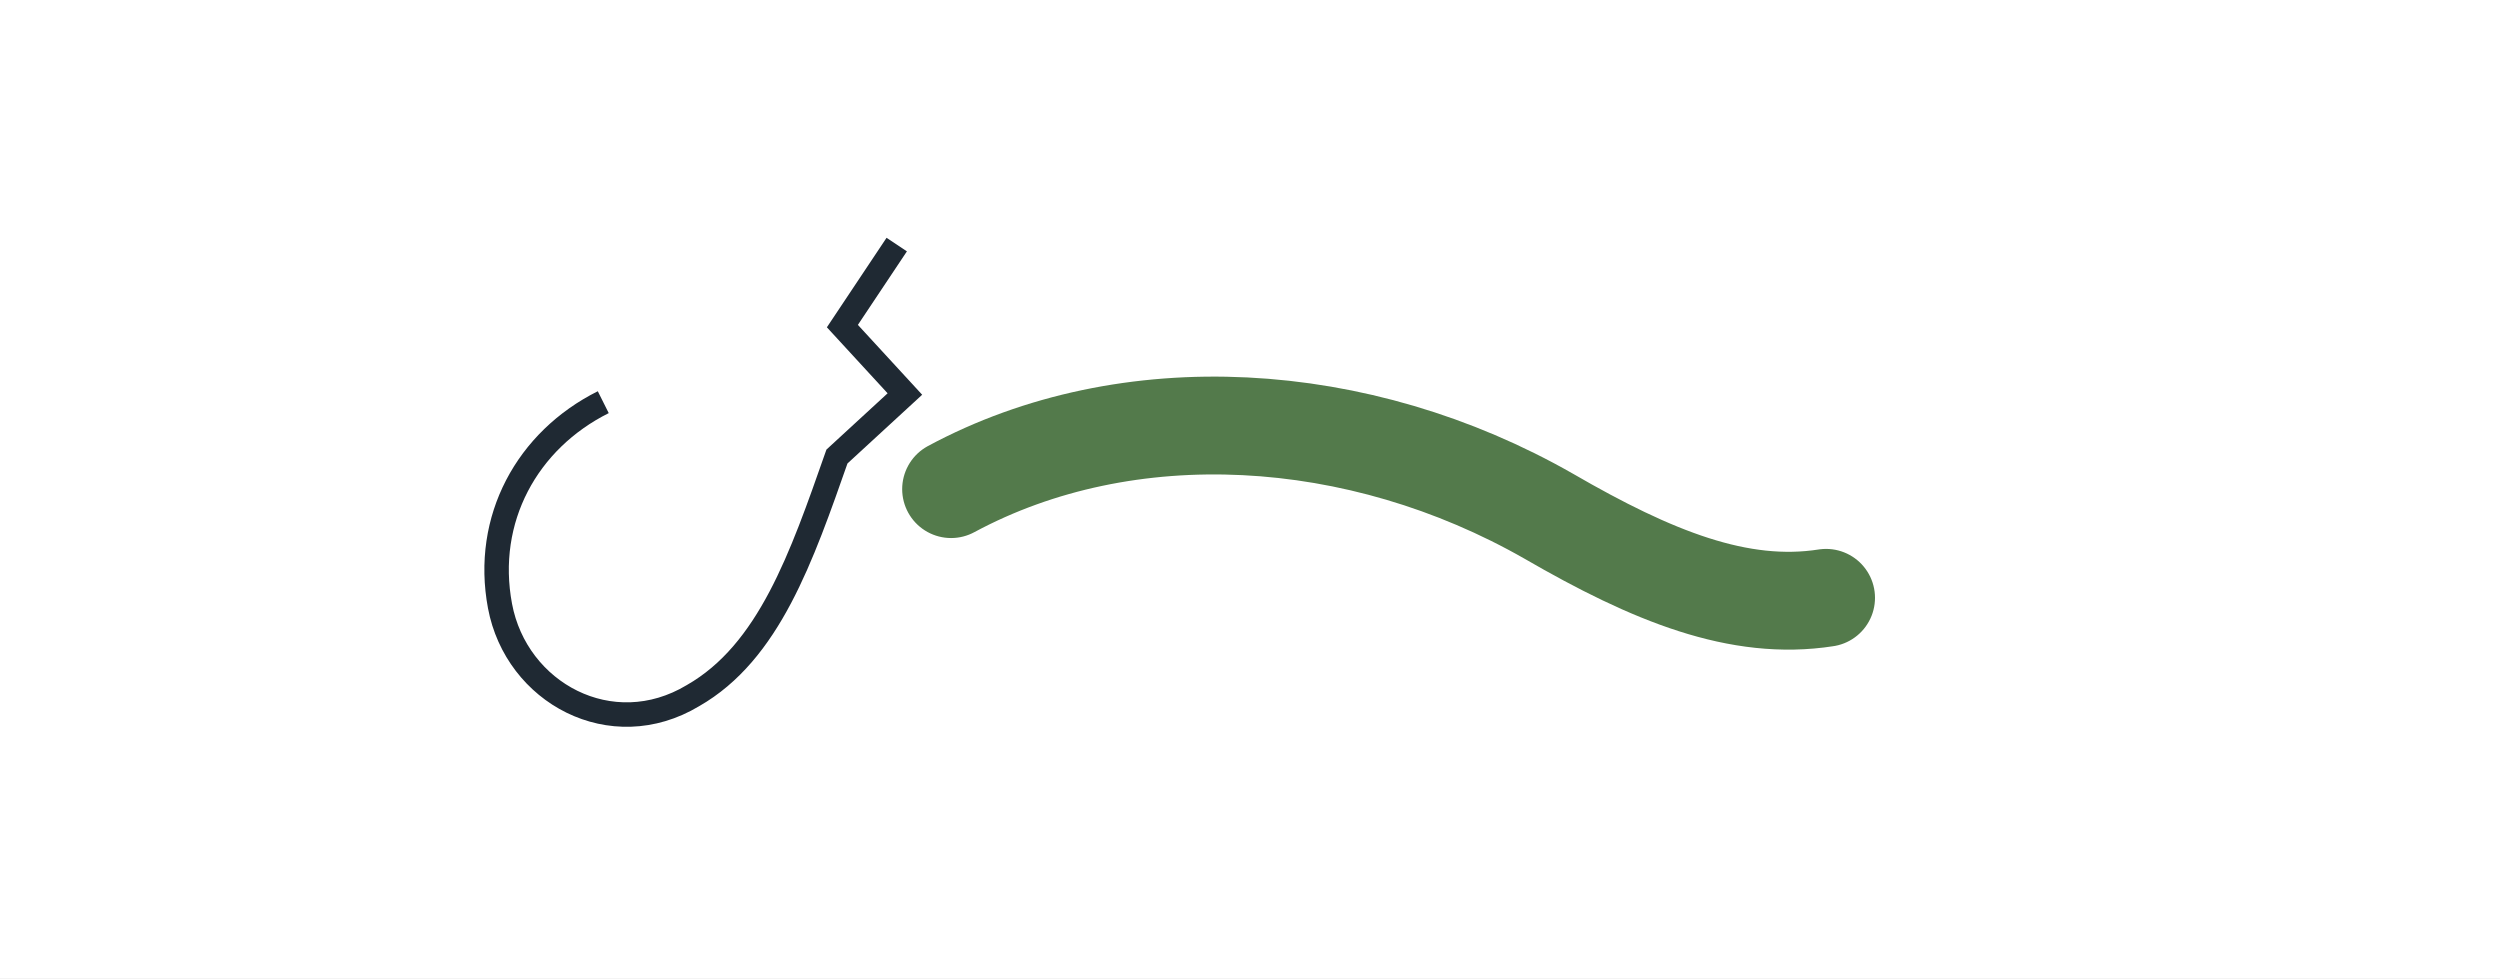
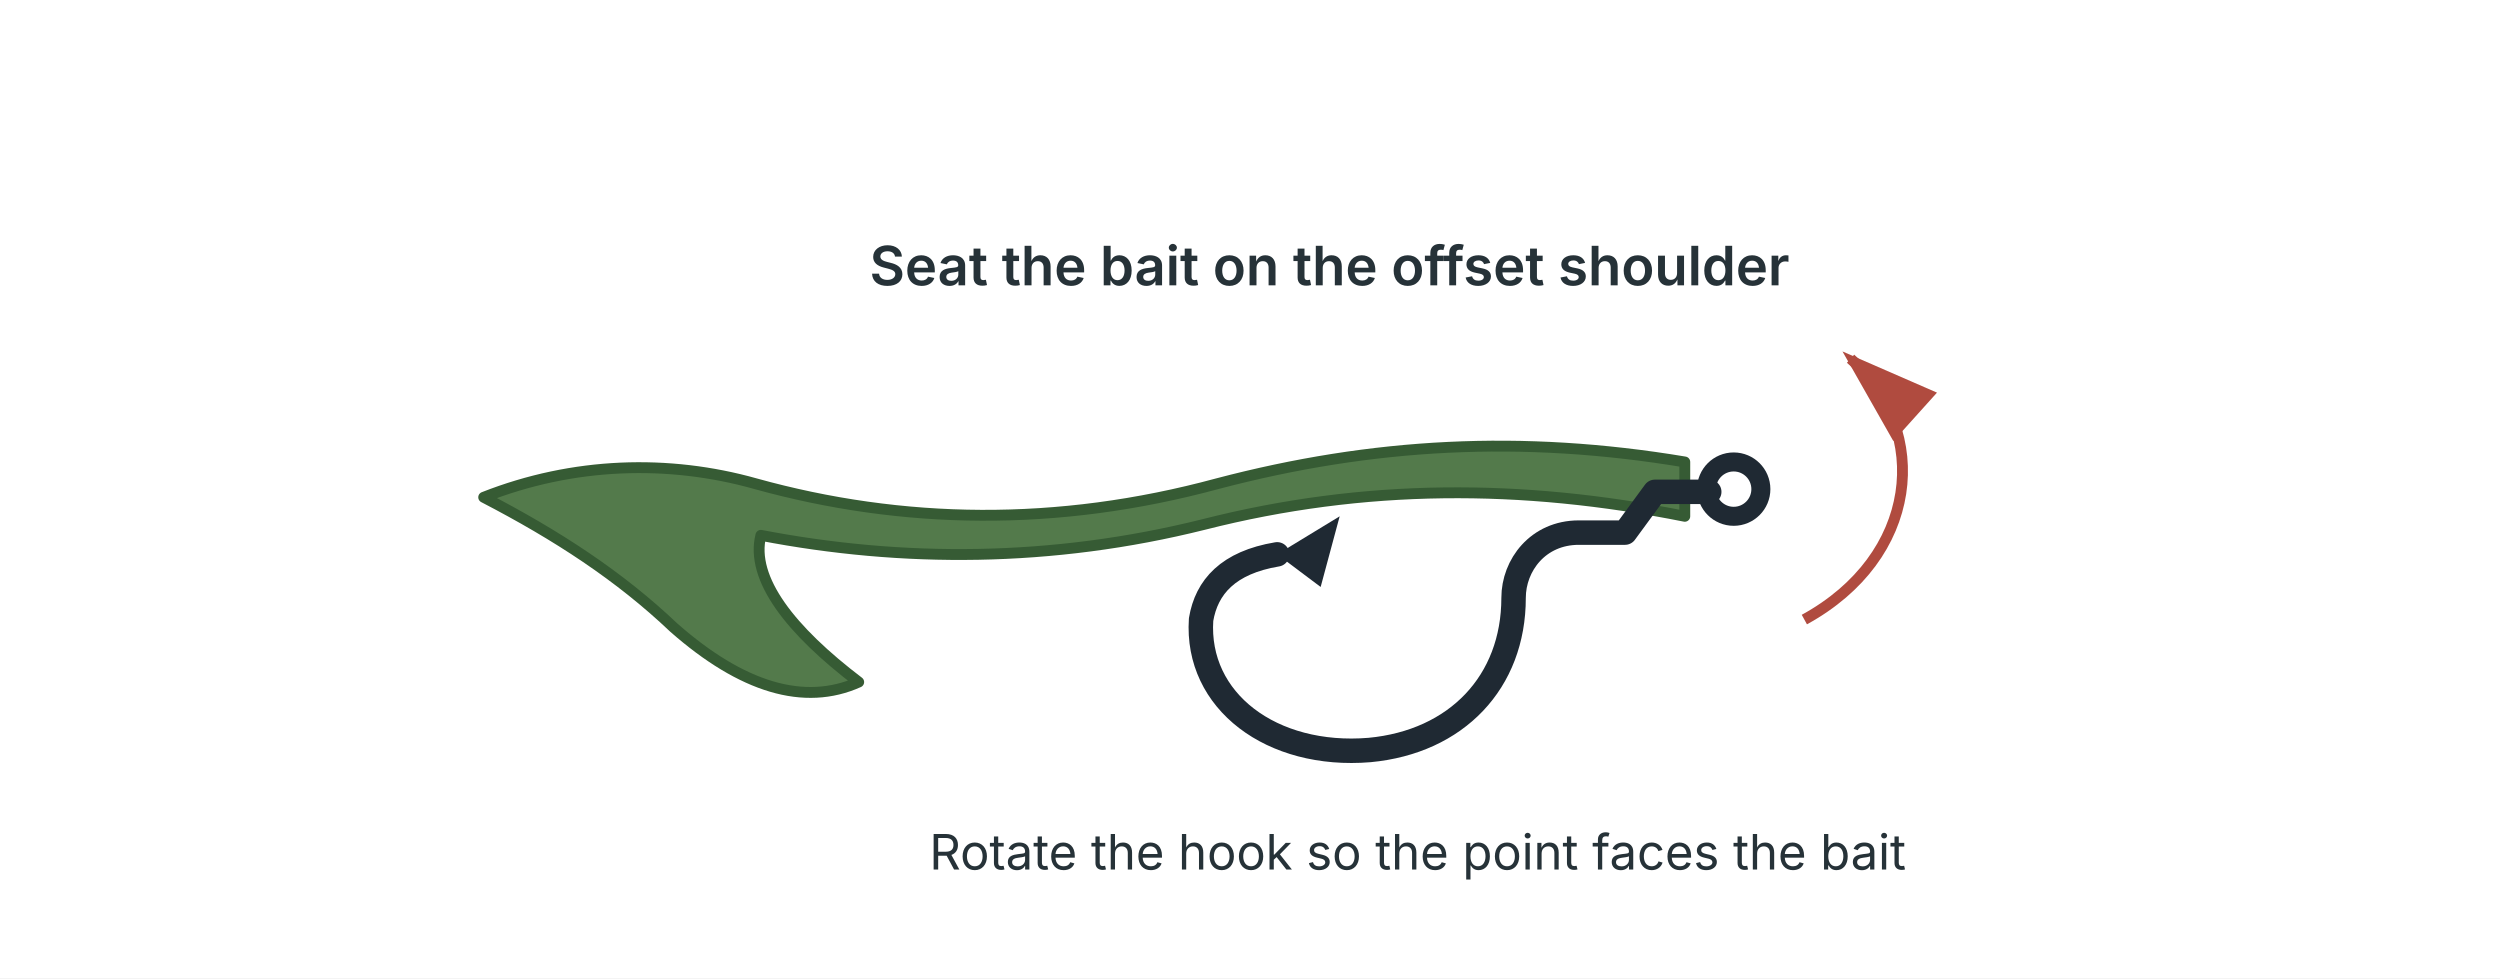
<svg xmlns="http://www.w3.org/2000/svg" viewBox="0 0 920 360" role="img" aria-labelledby="title desc">
-   <rect width="100%" height="100%" fill="#fff" />
-   <path d="M330 90 L310 120 L333 145 L308 168 C295 205 283 240 255 256 C225 274 190 255 184 223 C178 191 194 162 222 148" fill="none" stroke="#1f2933" stroke-width="9" />
-   <path d="M350 180 C415 145 500 150 570 190 C608 212 640 225 672 220" fill="none" stroke="#537a4b" stroke-width="36" stroke-linecap="round" />
+   <defs>
+     <marker id="arrow" markerWidth="10" markerHeight="10" refX="8" refY="3" orient="auto" markerUnits="strokeWidth">
+       <path d="M0,0 L0,6 L9,3 z" fill="#b04b3f" />
+     </marker>
+   </defs>
+   <rect width="920" height="360" fill="#ffffff" />
+   <path d="M620 170 C560 160 505 163 448 178 C389 194 332 193 278 178 C246 169 211 170 178 183 C205 197 228 212 248 231 C273 253 296 260 316 251 C291 232 276 213 280 197 C332 207 387 207 443 193 C502 178 560 178 620 190 Z" fill="#537a4b" stroke="#365b34" stroke-width="4" stroke-linejoin="round" />
+   <circle cx="638" cy="180" r="10" fill="none" stroke="#1f2933" stroke-width="7" />
+   <path d="M629 181 L609 181 L598 196 L581 196 C566 196 557 208 557 220 C557 251 536 273 504 276 C468 279 440 258 442 228 C444 216 452 207 470 204" fill="none" stroke="#1f2933" stroke-width="9" stroke-linecap="round" stroke-linejoin="round" />
+   <path d="M470 204 L493 190 L486 216 Z" fill="#1f2933" />
+   <g font-family="system-ui, -apple-system, Segoe UI, sans-serif" fill="#263238">
+     <text x="320" y="105" font-size="20" font-weight="600">Seat the bait on the offset shoulder</text>
+     <text x="342" y="320" font-size="18">Rotate the hook so the point faces the bait</text>
+   </g>
+   <path d="M664 228 C706 205 711 159 681 132" fill="none" stroke="#b04b3f" stroke-width="4" marker-end="url(#arrow)" />
</svg>
